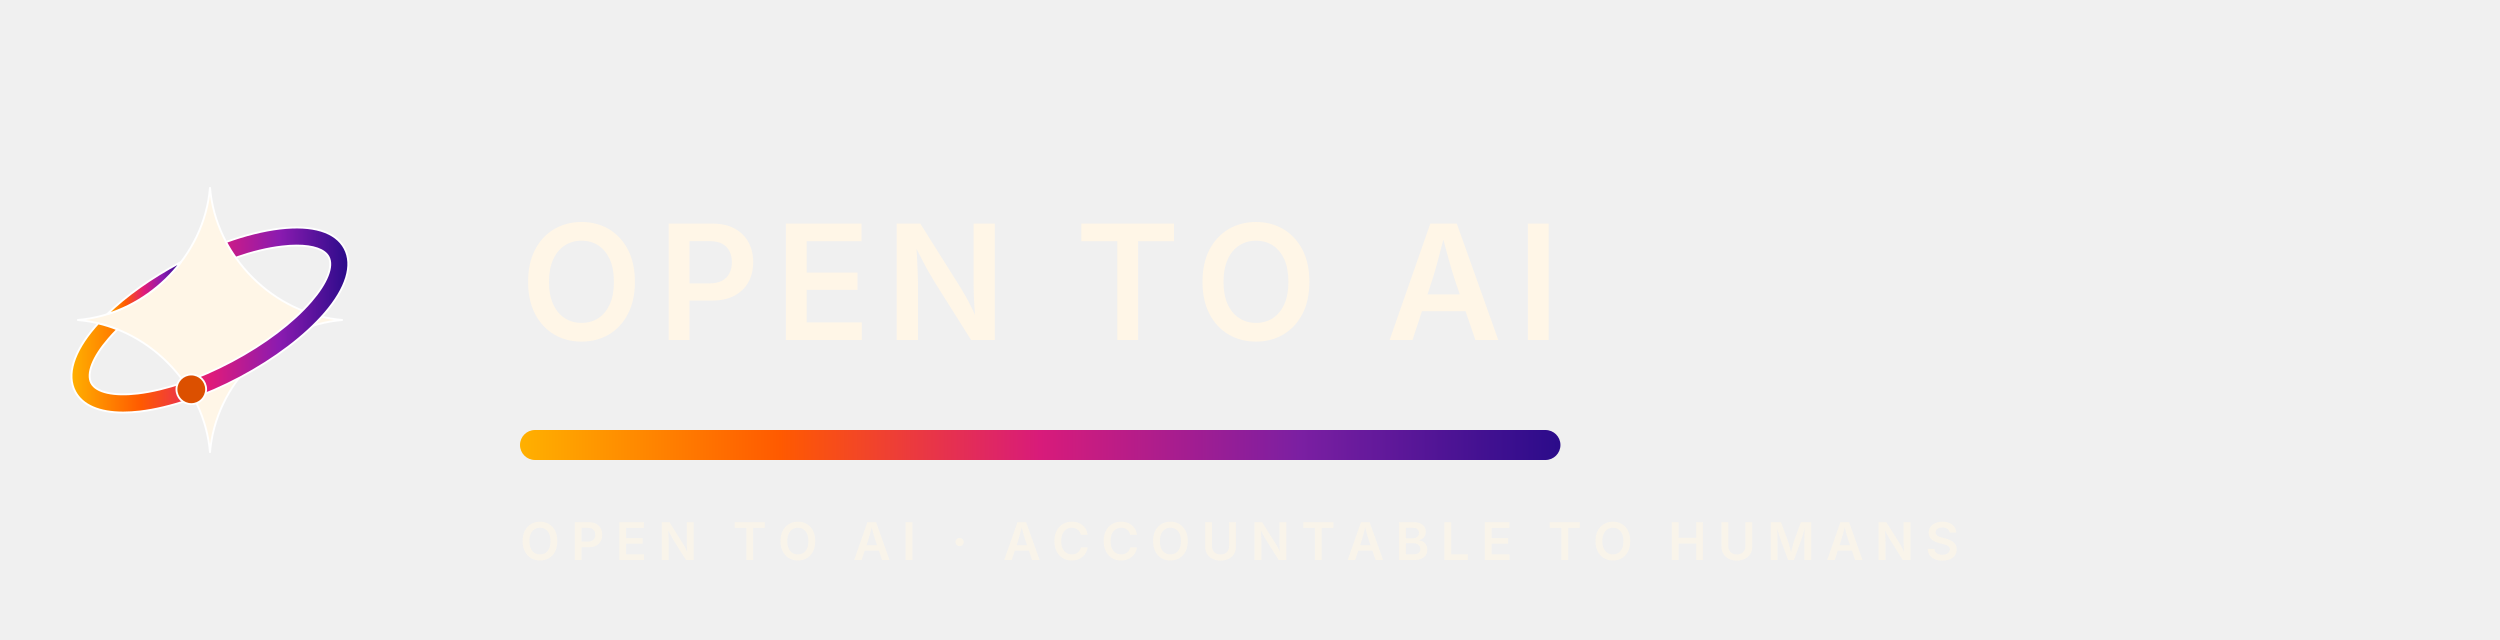
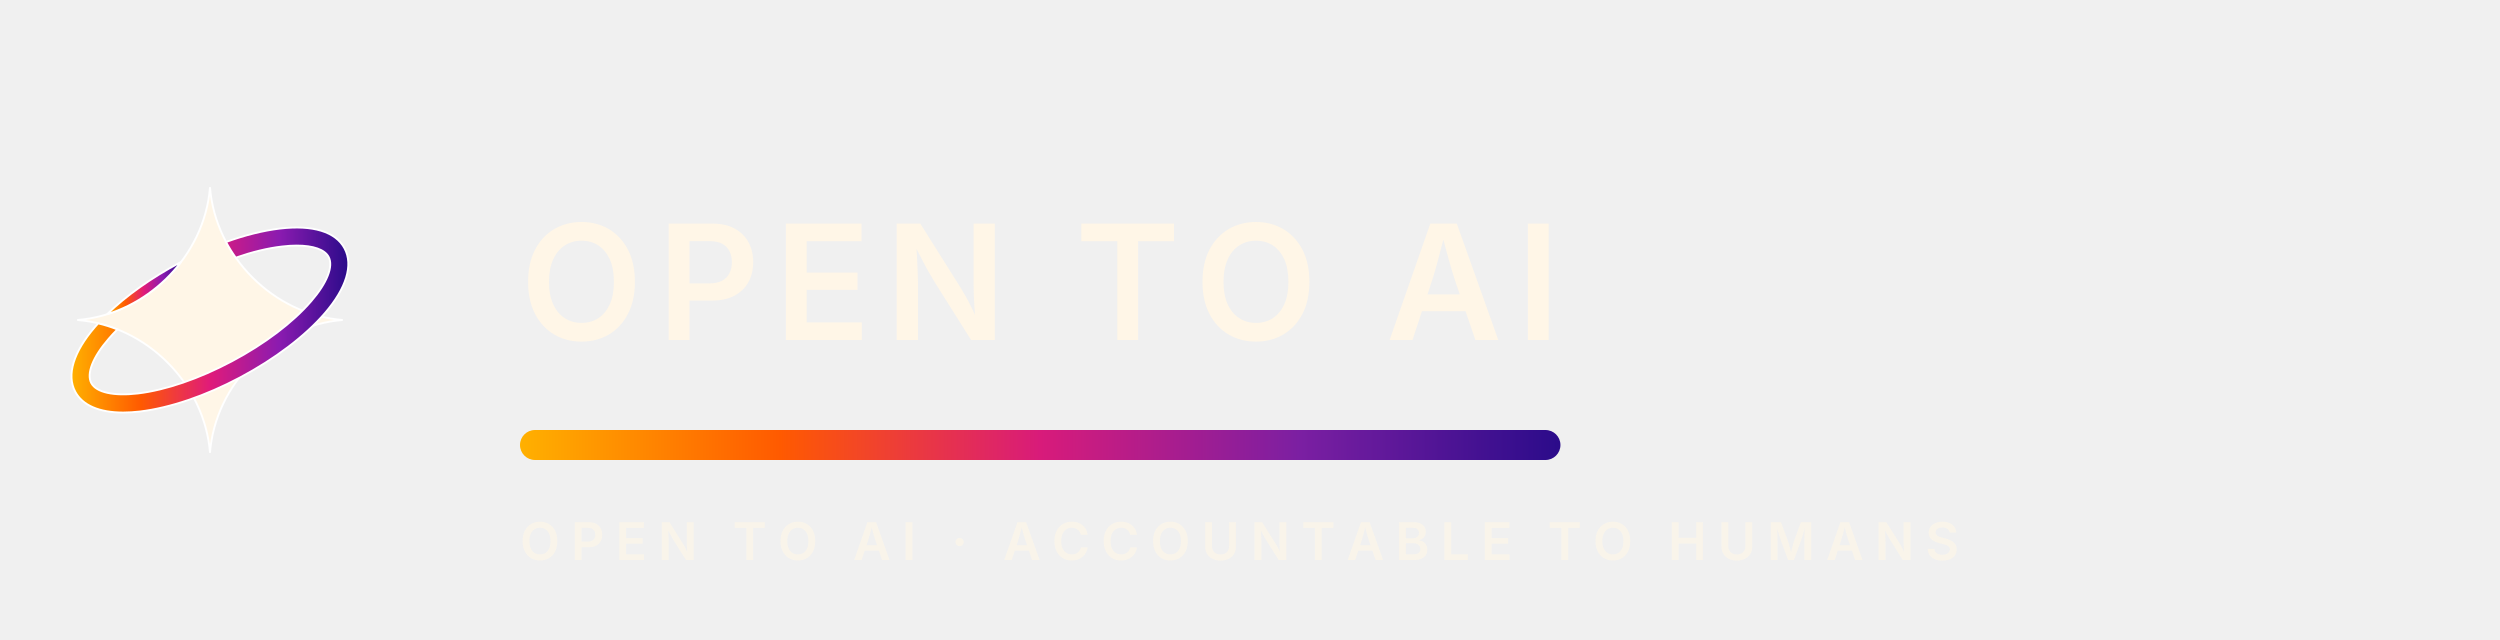
<svg xmlns="http://www.w3.org/2000/svg" width="250" height="64" viewBox="0 0 250 64" role="img">
  <defs>
    <linearGradient id="spec" x1="10" y1="6" x2="54" y2="58" gradientUnits="userSpaceOnUse">
      <stop offset="0" stop-color="#ffb000" />
      <stop offset=".27" stop-color="#ff6a00" />
      <stop offset=".52" stop-color="#e01b7a" />
      <stop offset=".74" stop-color="#8b1bb0" />
      <stop offset="1" stop-color="#2b0b8a" />
    </linearGradient>
    <linearGradient id="specwide" x1="0" y1="0" x2="1" y2="0">
      <stop offset="0" stop-color="#ffb000" />
      <stop offset=".25" stop-color="#ff5a00" />
      <stop offset=".5" stop-color="#d81b7a" />
      <stop offset=".75" stop-color="#7b1fa2" />
      <stop offset="1" stop-color="#2b0b8a" />
    </linearGradient>
  </defs>
  <g transform="translate(4.00 15.00) scale(0.09444)">
    <defs>
      <linearGradient id="g1m10" gradientUnits="userSpaceOnUse" x1="70.949" y1="146.286" x2="149.285" y2="146.286">
        <stop offset="0" stop-color="#FFB000" />
        <stop offset="0.25" stop-color="#FF5A00" />
        <stop offset="0.5" stop-color="#E01B7A" />
        <stop offset="0.75" stop-color="#8B1BB0" />
        <stop offset="1" stop-color="#2B0B8A" />
      </linearGradient>
      <linearGradient id="g2m10" gradientUnits="userSpaceOnUse" x1="33.495" y1="180" x2="326.505" y2="180">
        <stop offset="0" stop-color="#FFB000" />
        <stop offset="0.25" stop-color="#FF5A00" />
        <stop offset="0.5" stop-color="#E01B7A" />
        <stop offset="0.75" stop-color="#8B1BB0" />
        <stop offset="1" stop-color="#2B0B8A" />
      </linearGradient>
    </defs>
    <path d="M180,39.4c-5.6,73.1-67.5,135-140.6,140.6c73.1,5.6,135,67.5,140.6,140.6c5.6-73.1,67.5-135,140.6-140.6C247.5,174.4,185.6,112.5,180,39.4z" fill="#fff6e7" stroke="#FFFFFF" stroke-width="2" />
    <path d="M149.3,118.6c-0.5,0.3-1,0.5-1.5,0.8c-30,16-56.7,35-76.8,54.5C102.1,164.3,129.6,144.5,149.3,118.6z" fill="url(#g1m10)" stroke="#FFFFFF" stroke-width="2" />
    <path d="M322.5,104.2c-9.4-17.7-33.7-25.1-68.5-21c-17.5,2.1-36.9,6.9-57,14.2c3.1,5.8,6.5,11.3,10.3,16.6c17.3-6,33.9-10.1,49-11.8c5.6-0.7,10.8-1,15.6-1c17.4,0,29.6,4.2,33.7,12c5.3,9.9-1.6,27.5-18.5,47c-19.3,22.4-49.1,45-83.9,63.5c-34.8,18.5-70.2,30.6-99.6,34.1c-25.6,3-44-1.1-49.3-11c-5.3-9.9,1.6-27.5,18.5-47c2.8-3.3,5.9-6.6,9.1-9.8c-6.6-2.6-13.4-4.8-20.3-6.4c-1.1,1.3-2.3,2.5-3.4,3.8c-22.8,26.5-30.3,50.8-20.9,68.5c7.7,14.5,25.4,22.1,50.8,22.1c5.5,0,11.5-0.4,17.7-1.1c31.7-3.8,69.5-16.6,106.3-36.2c36.8-19.6,68.6-43.7,89.5-67.9C324.5,146.2,331.9,121.9,322.5,104.2z" fill="url(#g2m10)" stroke="#FFFFFF" stroke-width="2" />
-     <circle cx="160.2" cy="253.4" r="15.7" fill="#dc5000" stroke="#FFFFFF" stroke-width="2" />
  </g>
  <path d="M58.15 34.16Q56.63 34.16 55.42 33.45Q54.21 32.74 53.51 31.40Q52.81 30.06 52.81 28.19Q52.81 26.30 53.51 24.96Q54.21 23.63 55.42 22.91Q56.63 22.20 58.15 22.20Q59.68 22.20 60.89 22.91Q62.09 23.63 62.79 24.96Q63.49 26.30 63.49 28.19Q63.49 30.06 62.79 31.40Q62.09 32.74 60.89 33.45Q59.68 34.16 58.15 34.16ZM58.15 32.29Q59.10 32.29 59.83 31.82Q60.56 31.34 60.98 30.43Q61.39 29.51 61.39 28.19Q61.39 26.85 60.98 25.93Q60.56 25.02 59.83 24.54Q59.10 24.07 58.15 24.07Q57.20 24.07 56.47 24.55Q55.74 25.02 55.32 25.94Q54.90 26.86 54.90 28.19Q54.90 29.51 55.32 30.43Q55.74 31.34 56.47 31.81Q57.20 32.29 58.15 32.29Z M66.87 34.00V22.36H71.22Q72.56 22.36 73.47 22.86Q74.38 23.36 74.85 24.23Q75.32 25.10 75.32 26.21Q75.32 27.33 74.85 28.20Q74.38 29.06 73.46 29.56Q72.54 30.06 71.19 30.06H68.30V28.34H70.91Q71.71 28.34 72.21 28.07Q72.71 27.80 72.95 27.31Q73.19 26.83 73.19 26.21Q73.19 25.59 72.95 25.12Q72.71 24.64 72.21 24.37Q71.70 24.11 70.90 24.11H68.95V34.00Z M78.59 34.00V22.36H86.15V24.12H80.67V27.26H85.75V28.99H80.67V32.24H86.18V34.00Z M89.67 34.00V22.36H92.03L96.06 28.77Q96.31 29.17 96.59 29.67Q96.88 30.18 97.18 30.80Q97.48 31.42 97.78 32.18H97.55Q97.49 31.52 97.45 30.83Q97.41 30.14 97.38 29.52Q97.36 28.89 97.36 28.47V22.36H99.48V34.00H97.11L93.48 28.23Q93.14 27.67 92.83 27.13Q92.53 26.60 92.18 25.91Q91.82 25.23 91.33 24.27H91.62Q91.67 25.12 91.71 25.89Q91.75 26.65 91.77 27.25Q91.80 27.85 91.80 28.22V34.00Z M108.13 24.12V22.36H117.40V24.12H113.81V34.00H111.73V24.12Z M125.60 34.16Q124.07 34.16 122.86 33.45Q121.65 32.74 120.95 31.40Q120.25 30.06 120.25 28.19Q120.25 26.30 120.95 24.96Q121.65 23.63 122.86 22.91Q124.07 22.20 125.60 22.20Q127.13 22.20 128.33 22.91Q129.54 23.63 130.24 24.96Q130.94 26.30 130.94 28.19Q130.94 30.06 130.24 31.40Q129.54 32.74 128.33 33.45Q127.13 34.16 125.60 34.16ZM125.60 32.29Q126.55 32.29 127.28 31.82Q128.01 31.34 128.43 30.43Q128.84 29.51 128.84 28.19Q128.84 26.85 128.43 25.93Q128.01 25.02 127.28 24.54Q126.55 24.07 125.60 24.07Q124.65 24.07 123.92 24.55Q123.18 25.02 122.77 25.94Q122.35 26.86 122.35 28.19Q122.35 29.51 122.77 30.43Q123.18 31.34 123.92 31.81Q124.65 32.29 125.60 32.29Z M138.96 34.00 143.03 22.36H145.68L149.83 34.00H147.54L145.47 27.95Q145.17 27.02 144.84 25.83Q144.51 24.65 144.11 23.14H144.55Q144.16 24.66 143.84 25.85Q143.53 27.05 143.24 27.95L141.25 34.00ZM141.33 31.12V29.44H147.46V31.12Z M154.87 22.36V34.00H152.79V22.36Z" fill="#fff6e7" />
  <rect x="52.0" y="43" width="104.045" height="3" rx="1.5" fill="url(#specwide)" />
  <path d="M54.00 56.05Q53.50 56.05 53.11 55.82Q52.72 55.59 52.49 55.15Q52.26 54.72 52.26 54.11Q52.26 53.50 52.49 53.06Q52.72 52.63 53.11 52.40Q53.50 52.17 54.00 52.17Q54.50 52.17 54.89 52.40Q55.28 52.63 55.51 53.06Q55.73 53.50 55.73 54.11Q55.73 54.72 55.51 55.16Q55.28 55.59 54.89 55.82Q54.50 56.05 54.00 56.05ZM54.00 55.44Q54.31 55.44 54.55 55.29Q54.78 55.14 54.92 54.84Q55.05 54.54 55.05 54.11Q55.05 53.68 54.92 53.38Q54.78 53.08 54.55 52.93Q54.31 52.77 54.00 52.77Q53.69 52.77 53.45 52.93Q53.21 53.08 53.08 53.38Q52.94 53.68 52.94 54.11Q52.94 54.54 53.08 54.84Q53.21 55.14 53.45 55.29Q53.69 55.44 54.00 55.44Z M57.48 56.00V52.22H58.89Q59.33 52.22 59.62 52.38Q59.92 52.54 60.07 52.83Q60.22 53.11 60.22 53.47Q60.22 53.83 60.07 54.11Q59.92 54.40 59.62 54.56Q59.32 54.72 58.88 54.72H57.94V54.16H58.79Q59.05 54.16 59.21 54.07Q59.38 53.98 59.45 53.83Q59.53 53.67 59.53 53.47Q59.53 53.27 59.45 53.11Q59.38 52.96 59.21 52.87Q59.05 52.78 58.79 52.78H58.15V56.00Z M61.93 56.00V52.22H64.39V52.79H62.61V53.81H64.26V54.37H62.61V55.43H64.40V56.00Z M66.18 56.00V52.22H66.95L68.25 54.30Q68.34 54.43 68.43 54.59Q68.52 54.76 68.62 54.96Q68.72 55.16 68.81 55.41H68.74Q68.72 55.19 68.71 54.97Q68.69 54.74 68.68 54.54Q68.68 54.34 68.68 54.20V52.22H69.37V56.00H68.60L67.42 54.12Q67.31 53.94 67.21 53.77Q67.11 53.59 66.99 53.37Q66.88 53.15 66.72 52.84H66.81Q66.83 53.11 66.84 53.36Q66.85 53.61 66.86 53.81Q66.87 54.00 66.87 54.12V56.00Z M73.47 52.79V52.22H76.48V52.79H75.31V56.00H74.64V52.79Z M79.79 56.05Q79.29 56.05 78.90 55.82Q78.51 55.59 78.28 55.15Q78.05 54.72 78.05 54.11Q78.05 53.50 78.28 53.06Q78.51 52.63 78.90 52.40Q79.29 52.17 79.79 52.17Q80.29 52.17 80.68 52.40Q81.07 52.63 81.30 53.06Q81.52 53.50 81.52 54.11Q81.52 54.72 81.30 55.16Q81.07 55.59 80.68 55.82Q80.29 56.05 79.79 56.05ZM79.79 55.44Q80.10 55.44 80.34 55.29Q80.57 55.14 80.71 54.84Q80.84 54.54 80.84 54.11Q80.84 53.68 80.71 53.38Q80.57 53.08 80.34 52.93Q80.10 52.77 79.79 52.77Q79.48 52.77 79.24 52.93Q79.00 53.08 78.87 53.38Q78.73 53.68 78.73 54.11Q78.73 54.54 78.87 54.84Q79.00 55.14 79.24 55.29Q79.48 55.44 79.79 55.44Z M85.42 56.00 86.74 52.22H87.61L88.95 56.00H88.21L87.54 54.04Q87.44 53.73 87.33 53.35Q87.23 52.96 87.10 52.47H87.24Q87.11 52.97 87.01 53.35Q86.91 53.74 86.81 54.04L86.16 56.00ZM86.19 55.06V54.52H88.19V55.06Z M91.24 52.22V56.00H90.56V52.22Z M95.96 54.61Q95.79 54.61 95.67 54.49Q95.55 54.38 95.55 54.21Q95.55 54.03 95.67 53.92Q95.79 53.80 95.96 53.80Q96.13 53.80 96.25 53.92Q96.37 54.03 96.37 54.21Q96.37 54.38 96.25 54.49Q96.13 54.61 95.96 54.61Z M100.42 56.00 101.75 52.22H102.61L103.96 56.00H103.21L102.54 54.04Q102.44 53.73 102.33 53.35Q102.23 52.96 102.10 52.47H102.24Q102.11 52.97 102.01 53.35Q101.91 53.74 101.82 54.04L101.17 56.00ZM101.19 55.06V54.52H103.19V55.06Z M107.17 56.05Q106.68 56.05 106.29 55.82Q105.89 55.59 105.67 55.15Q105.44 54.72 105.44 54.11Q105.44 53.50 105.67 53.06Q105.90 52.63 106.29 52.40Q106.68 52.17 107.17 52.17Q107.48 52.17 107.76 52.25Q108.03 52.34 108.24 52.51Q108.45 52.68 108.59 52.92Q108.72 53.17 108.77 53.48H108.08Q108.05 53.31 107.97 53.18Q107.89 53.05 107.77 52.96Q107.65 52.87 107.50 52.82Q107.35 52.77 107.18 52.77Q106.87 52.77 106.63 52.93Q106.39 53.09 106.26 53.38Q106.12 53.68 106.12 54.11Q106.12 54.54 106.26 54.84Q106.40 55.14 106.64 55.29Q106.88 55.44 107.18 55.44Q107.35 55.44 107.50 55.40Q107.65 55.35 107.77 55.26Q107.89 55.17 107.97 55.04Q108.05 54.91 108.09 54.74H108.77Q108.73 55.01 108.60 55.25Q108.48 55.49 108.27 55.67Q108.06 55.85 107.79 55.95Q107.51 56.05 107.17 56.05Z M112.11 56.05Q111.61 56.05 111.22 55.82Q110.83 55.59 110.60 55.15Q110.37 54.72 110.37 54.11Q110.37 53.50 110.60 53.06Q110.83 52.63 111.22 52.40Q111.61 52.17 112.11 52.17Q112.42 52.17 112.69 52.25Q112.96 52.34 113.17 52.51Q113.38 52.68 113.52 52.92Q113.65 53.17 113.70 53.48H113.02Q112.98 53.31 112.90 53.18Q112.82 53.05 112.70 52.96Q112.59 52.87 112.44 52.82Q112.29 52.77 112.12 52.77Q111.81 52.77 111.57 52.93Q111.33 53.09 111.19 53.38Q111.06 53.68 111.06 54.11Q111.06 54.54 111.19 54.84Q111.33 55.14 111.57 55.29Q111.81 55.44 112.11 55.44Q112.28 55.44 112.43 55.40Q112.58 55.35 112.70 55.26Q112.82 55.17 112.90 55.04Q112.99 54.91 113.02 54.74H113.70Q113.66 55.01 113.54 55.25Q113.41 55.49 113.20 55.67Q112.99 55.85 112.72 55.95Q112.44 56.05 112.11 56.05Z M117.04 56.05Q116.55 56.05 116.15 55.82Q115.76 55.59 115.53 55.15Q115.31 54.72 115.31 54.11Q115.31 53.50 115.53 53.06Q115.76 52.63 116.15 52.40Q116.55 52.17 117.04 52.17Q117.54 52.17 117.93 52.40Q118.32 52.63 118.55 53.06Q118.78 53.50 118.78 54.11Q118.78 54.72 118.55 55.16Q118.32 55.59 117.93 55.82Q117.54 56.05 117.04 56.05ZM117.04 55.44Q117.35 55.44 117.59 55.29Q117.83 55.14 117.96 54.84Q118.10 54.54 118.10 54.11Q118.10 53.68 117.96 53.38Q117.83 53.08 117.59 52.93Q117.35 52.77 117.04 52.77Q116.73 52.77 116.50 52.93Q116.26 53.08 116.12 53.38Q115.99 53.68 115.99 54.11Q115.99 54.54 116.12 54.84Q116.26 55.14 116.50 55.29Q116.73 55.44 117.04 55.44Z M122.06 56.06Q121.59 56.06 121.25 55.88Q120.90 55.71 120.71 55.40Q120.52 55.09 120.52 54.69V52.22H121.20V54.63Q121.20 54.87 121.30 55.05Q121.41 55.24 121.60 55.34Q121.79 55.45 122.06 55.45Q122.32 55.45 122.51 55.34Q122.70 55.24 122.81 55.05Q122.91 54.87 122.91 54.63V52.22H123.59V54.69Q123.59 55.09 123.40 55.40Q123.21 55.71 122.86 55.88Q122.52 56.06 122.06 56.06Z M125.45 56.00V52.22H126.21L127.52 54.30Q127.60 54.43 127.70 54.59Q127.79 54.76 127.89 54.96Q127.98 55.16 128.08 55.41H128.01Q127.99 55.19 127.97 54.97Q127.96 54.74 127.95 54.54Q127.95 54.34 127.95 54.20V52.22H128.63V56.00H127.87L126.69 54.12Q126.57 53.94 126.47 53.77Q126.37 53.59 126.26 53.37Q126.15 53.15 125.98 52.84H126.08Q126.09 53.11 126.11 53.36Q126.12 53.61 126.13 53.81Q126.14 54.00 126.14 54.12V56.00Z M130.33 52.79V52.22H133.34V52.79H132.17V56.00H131.49V52.79Z M134.77 56.00 136.10 52.22H136.96L138.31 56.00H137.56L136.89 54.04Q136.79 53.73 136.68 53.35Q136.58 52.96 136.45 52.47H136.59Q136.46 52.97 136.36 53.35Q136.26 53.74 136.17 54.04L135.52 56.00ZM135.54 55.06V54.52H137.54V55.06Z M139.91 56.00V52.22H141.36Q141.77 52.22 142.04 52.35Q142.31 52.47 142.45 52.70Q142.58 52.92 142.58 53.20Q142.58 53.43 142.49 53.59Q142.40 53.76 142.25 53.86Q142.10 53.96 141.92 54.01V54.04Q142.12 54.05 142.31 54.16Q142.49 54.28 142.61 54.48Q142.73 54.68 142.73 54.97Q142.73 55.26 142.59 55.50Q142.44 55.73 142.16 55.86Q141.87 56.00 141.44 56.00ZM140.59 55.43H141.33Q141.71 55.43 141.87 55.29Q142.04 55.14 142.04 54.92Q142.04 54.75 141.96 54.61Q141.87 54.48 141.72 54.40Q141.57 54.32 141.35 54.32H140.59ZM140.59 53.83H141.27Q141.45 53.83 141.60 53.76Q141.74 53.70 141.82 53.58Q141.90 53.45 141.90 53.29Q141.90 53.07 141.75 52.92Q141.59 52.78 141.29 52.78H140.59Z M144.44 56.00V52.22H145.12V55.43H146.79V56.00Z M148.48 56.00V52.22H150.94V52.79H149.16V53.81H150.81V54.37H149.16V55.43H150.95V56.00Z M154.97 52.79V52.22H157.98V52.79H156.82V56.00H156.14V52.79Z M161.29 56.05Q160.79 56.05 160.40 55.82Q160.01 55.59 159.78 55.15Q159.55 54.72 159.55 54.11Q159.55 53.50 159.78 53.06Q160.01 52.63 160.40 52.40Q160.79 52.17 161.29 52.17Q161.79 52.17 162.18 52.40Q162.57 52.63 162.80 53.06Q163.02 53.50 163.02 54.11Q163.02 54.72 162.80 55.16Q162.57 55.59 162.18 55.82Q161.79 56.05 161.29 56.05ZM161.29 55.44Q161.60 55.44 161.84 55.29Q162.07 55.14 162.21 54.84Q162.34 54.54 162.34 54.11Q162.34 53.68 162.21 53.38Q162.07 53.08 161.84 52.93Q161.60 52.77 161.29 52.77Q160.98 52.77 160.74 52.93Q160.51 53.08 160.37 53.38Q160.23 53.68 160.23 54.11Q160.23 54.54 160.37 54.84Q160.51 55.14 160.74 55.29Q160.98 55.44 161.29 55.44Z M167.18 56.00V52.22H167.86V53.78H169.62V52.22H170.29V56.00H169.62V54.35H167.86V56.00Z M173.69 56.06Q173.23 56.06 172.88 55.88Q172.54 55.71 172.35 55.40Q172.15 55.09 172.15 54.69V52.22H172.83V54.63Q172.83 54.87 172.94 55.05Q173.04 55.24 173.24 55.34Q173.43 55.45 173.69 55.45Q173.95 55.45 174.14 55.34Q174.33 55.24 174.44 55.05Q174.54 54.87 174.54 54.63V52.22H175.22V54.69Q175.22 55.09 175.03 55.40Q174.84 55.71 174.49 55.88Q174.15 56.06 173.69 56.06Z M177.08 56.00V52.22H178.10L178.82 54.17Q178.86 54.28 178.91 54.45Q178.95 54.62 179.00 54.82Q179.05 55.02 179.10 55.21Q179.14 55.39 179.17 55.54H179.03Q179.07 55.40 179.11 55.21Q179.15 55.02 179.20 54.83Q179.25 54.63 179.30 54.45Q179.35 54.28 179.38 54.17L180.09 52.22H181.12V56.00H180.44V54.09Q180.44 53.97 180.44 53.80Q180.45 53.62 180.45 53.43Q180.46 53.23 180.46 53.03Q180.47 52.82 180.47 52.64H180.51Q180.46 52.84 180.40 53.05Q180.35 53.26 180.29 53.46Q180.23 53.66 180.18 53.82Q180.12 53.98 180.09 54.09L179.39 56.00H178.81L178.10 54.09Q178.06 53.98 178.01 53.82Q177.96 53.66 177.90 53.47Q177.84 53.27 177.78 53.06Q177.72 52.85 177.66 52.64H177.72Q177.72 52.81 177.73 53.01Q177.73 53.21 177.74 53.41Q177.74 53.61 177.74 53.79Q177.75 53.96 177.75 54.09V56.00Z M182.72 56.00 184.04 52.22H184.91L186.25 56.00H185.51L184.84 54.04Q184.74 53.73 184.63 53.35Q184.53 52.96 184.40 52.47H184.54Q184.41 52.97 184.31 53.35Q184.21 53.74 184.11 54.04L183.47 56.00ZM183.49 55.06V54.52H185.49V55.06Z M187.86 56.00V52.22H188.63L189.94 54.30Q190.02 54.43 190.11 54.59Q190.20 54.76 190.30 54.96Q190.40 55.16 190.49 55.41H190.42Q190.40 55.19 190.39 54.97Q190.37 54.74 190.37 54.54Q190.36 54.34 190.36 54.20V52.22H191.05V56.00H190.28L189.10 54.12Q188.99 53.94 188.89 53.77Q188.79 53.59 188.67 53.37Q188.56 53.15 188.40 52.84H188.49Q188.51 53.11 188.52 53.36Q188.53 53.61 188.54 53.81Q188.55 54.00 188.55 54.12V56.00Z M194.24 56.06Q193.80 56.06 193.47 55.92Q193.15 55.78 192.97 55.52Q192.79 55.26 192.77 54.89H193.44Q193.45 55.09 193.56 55.22Q193.67 55.35 193.84 55.41Q194.02 55.48 194.23 55.48Q194.46 55.48 194.63 55.41Q194.80 55.34 194.89 55.22Q194.99 55.10 194.99 54.93Q194.99 54.79 194.91 54.69Q194.82 54.59 194.67 54.53Q194.51 54.46 194.31 54.41L193.88 54.30Q193.41 54.17 193.14 53.93Q192.87 53.68 192.87 53.28Q192.87 52.95 193.05 52.69Q193.23 52.44 193.55 52.30Q193.86 52.17 194.26 52.17Q194.66 52.17 194.96 52.31Q195.27 52.45 195.44 52.69Q195.61 52.94 195.62 53.25H194.96Q194.94 53.01 194.74 52.88Q194.55 52.74 194.25 52.74Q194.03 52.74 193.88 52.81Q193.72 52.87 193.64 52.98Q193.56 53.10 193.56 53.24Q193.56 53.40 193.66 53.50Q193.75 53.60 193.90 53.66Q194.05 53.72 194.20 53.76L194.56 53.85Q194.77 53.90 194.97 53.99Q195.16 54.07 195.32 54.20Q195.48 54.33 195.58 54.51Q195.67 54.69 195.67 54.94Q195.67 55.27 195.50 55.52Q195.33 55.78 195.01 55.92Q194.69 56.06 194.24 56.06Z" fill="rgba(255,246,231,.62)" />
</svg>
